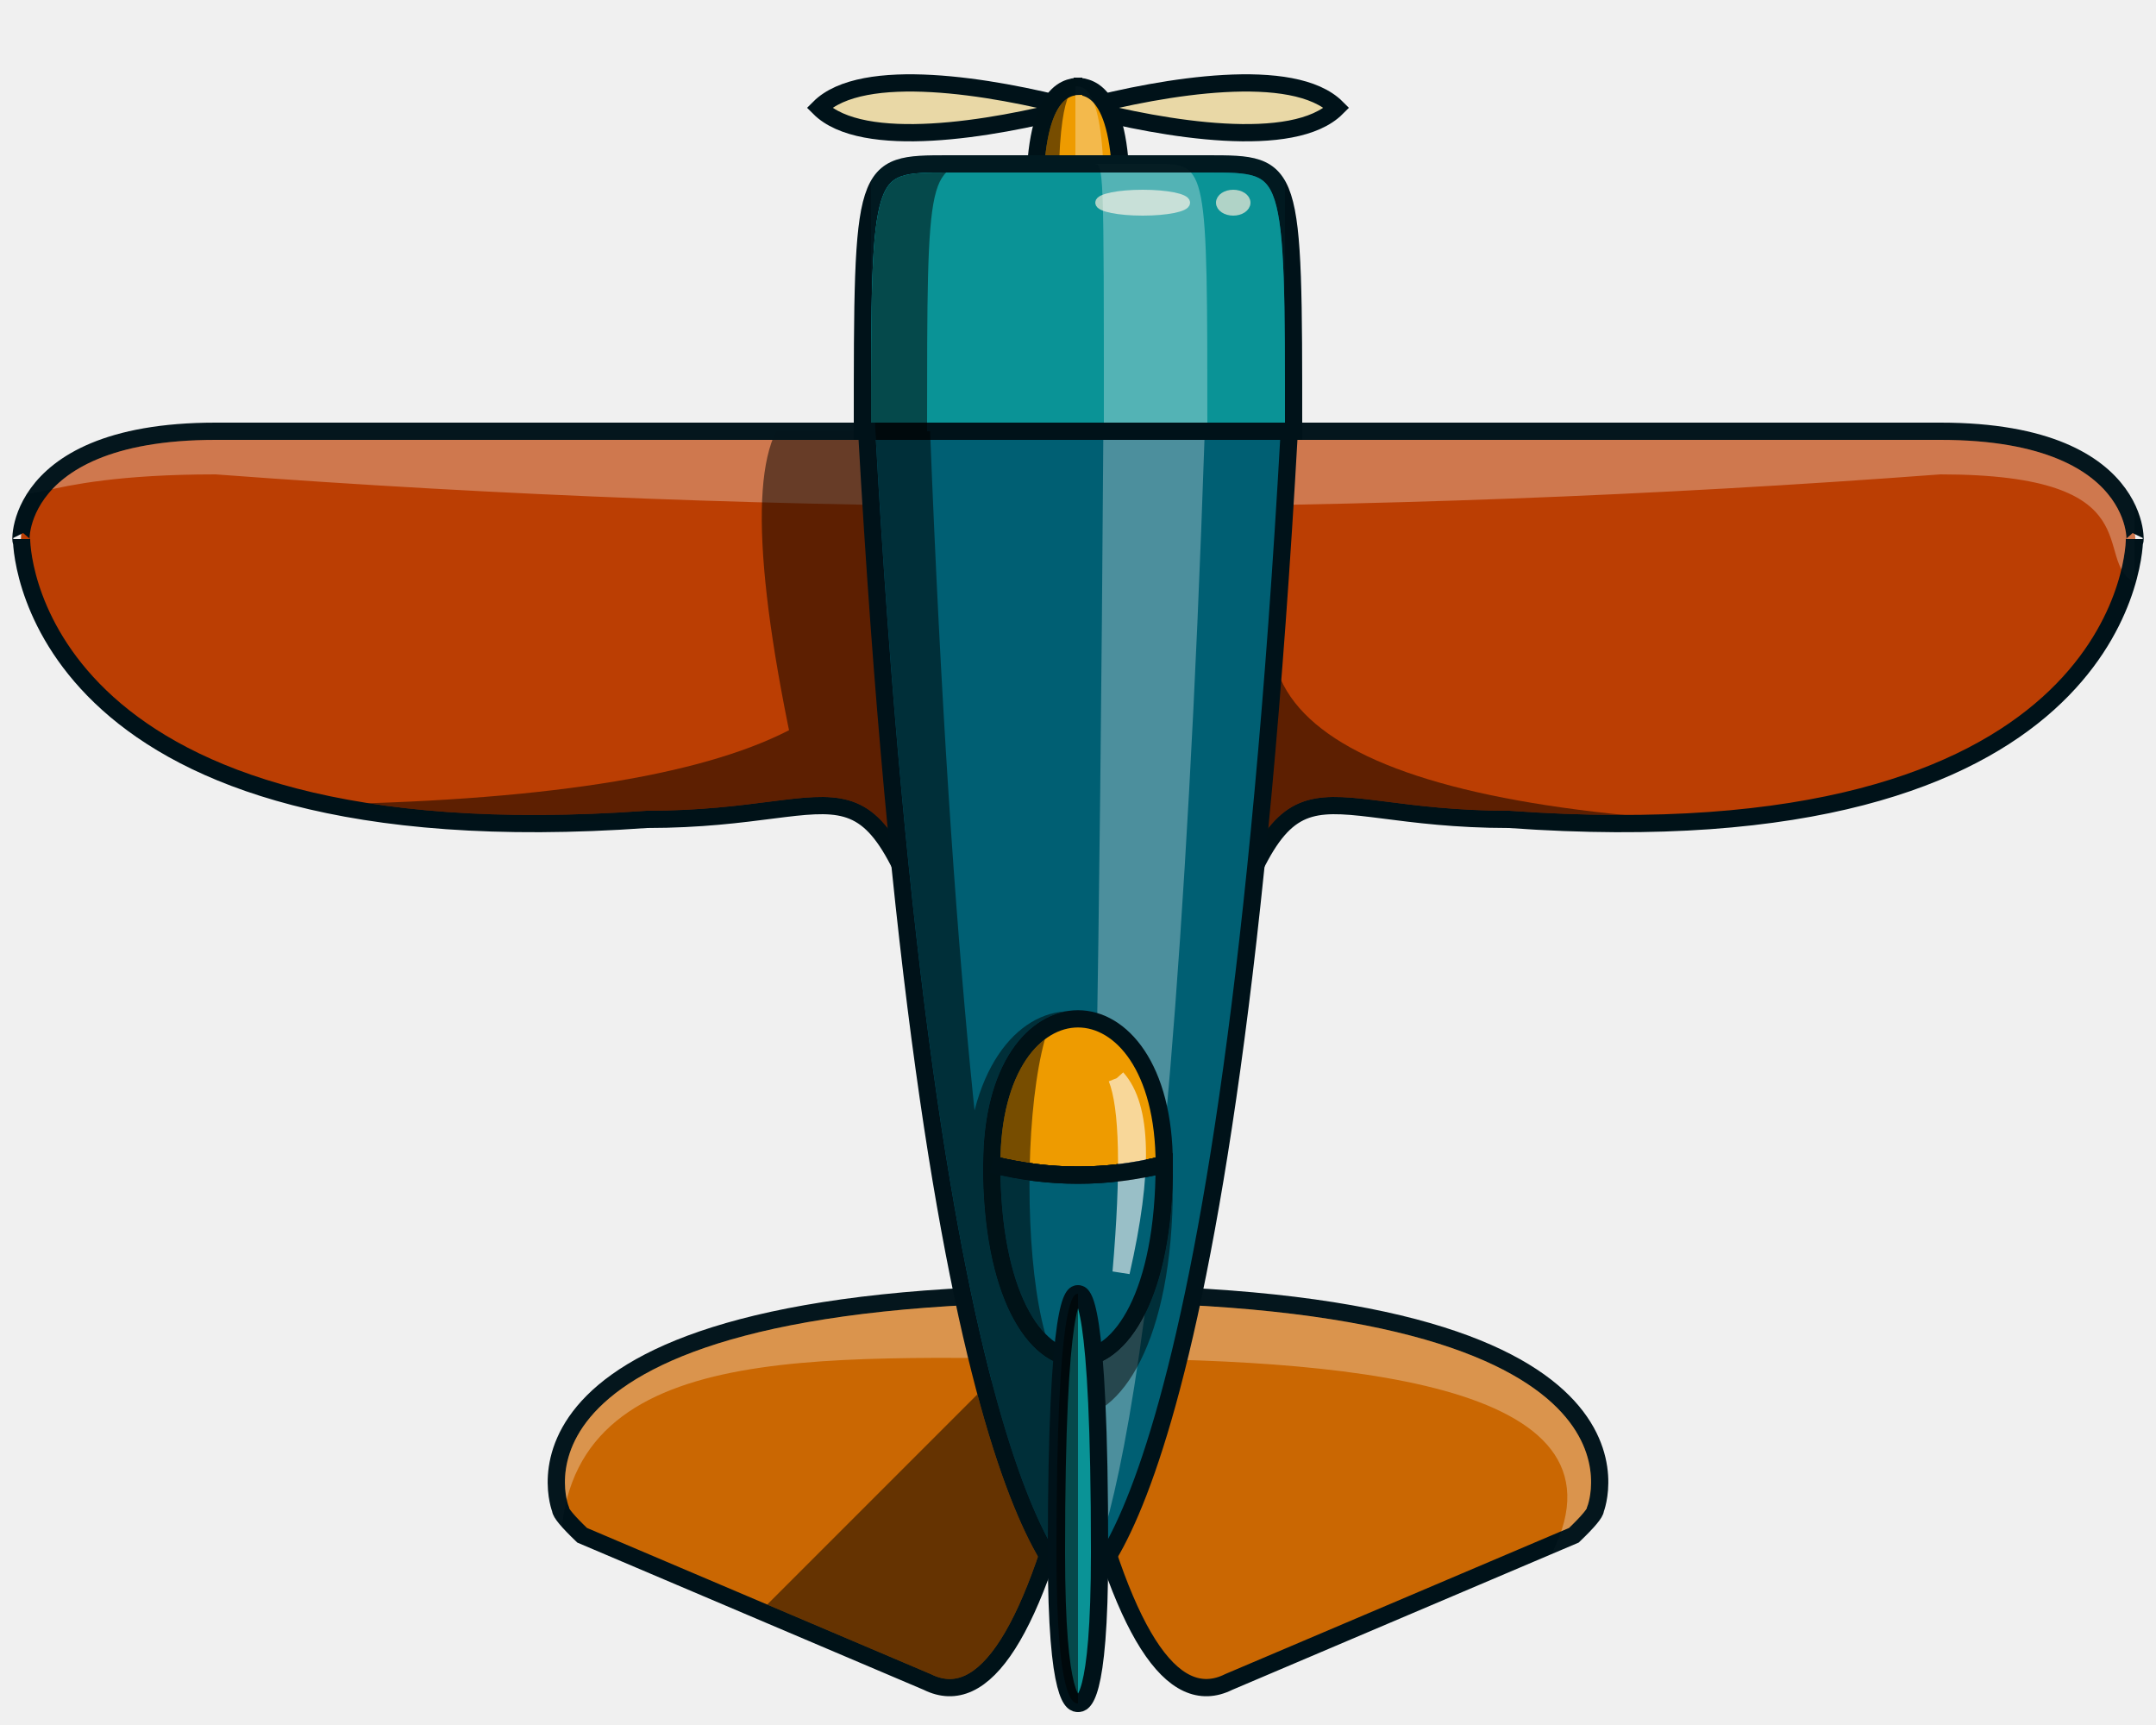
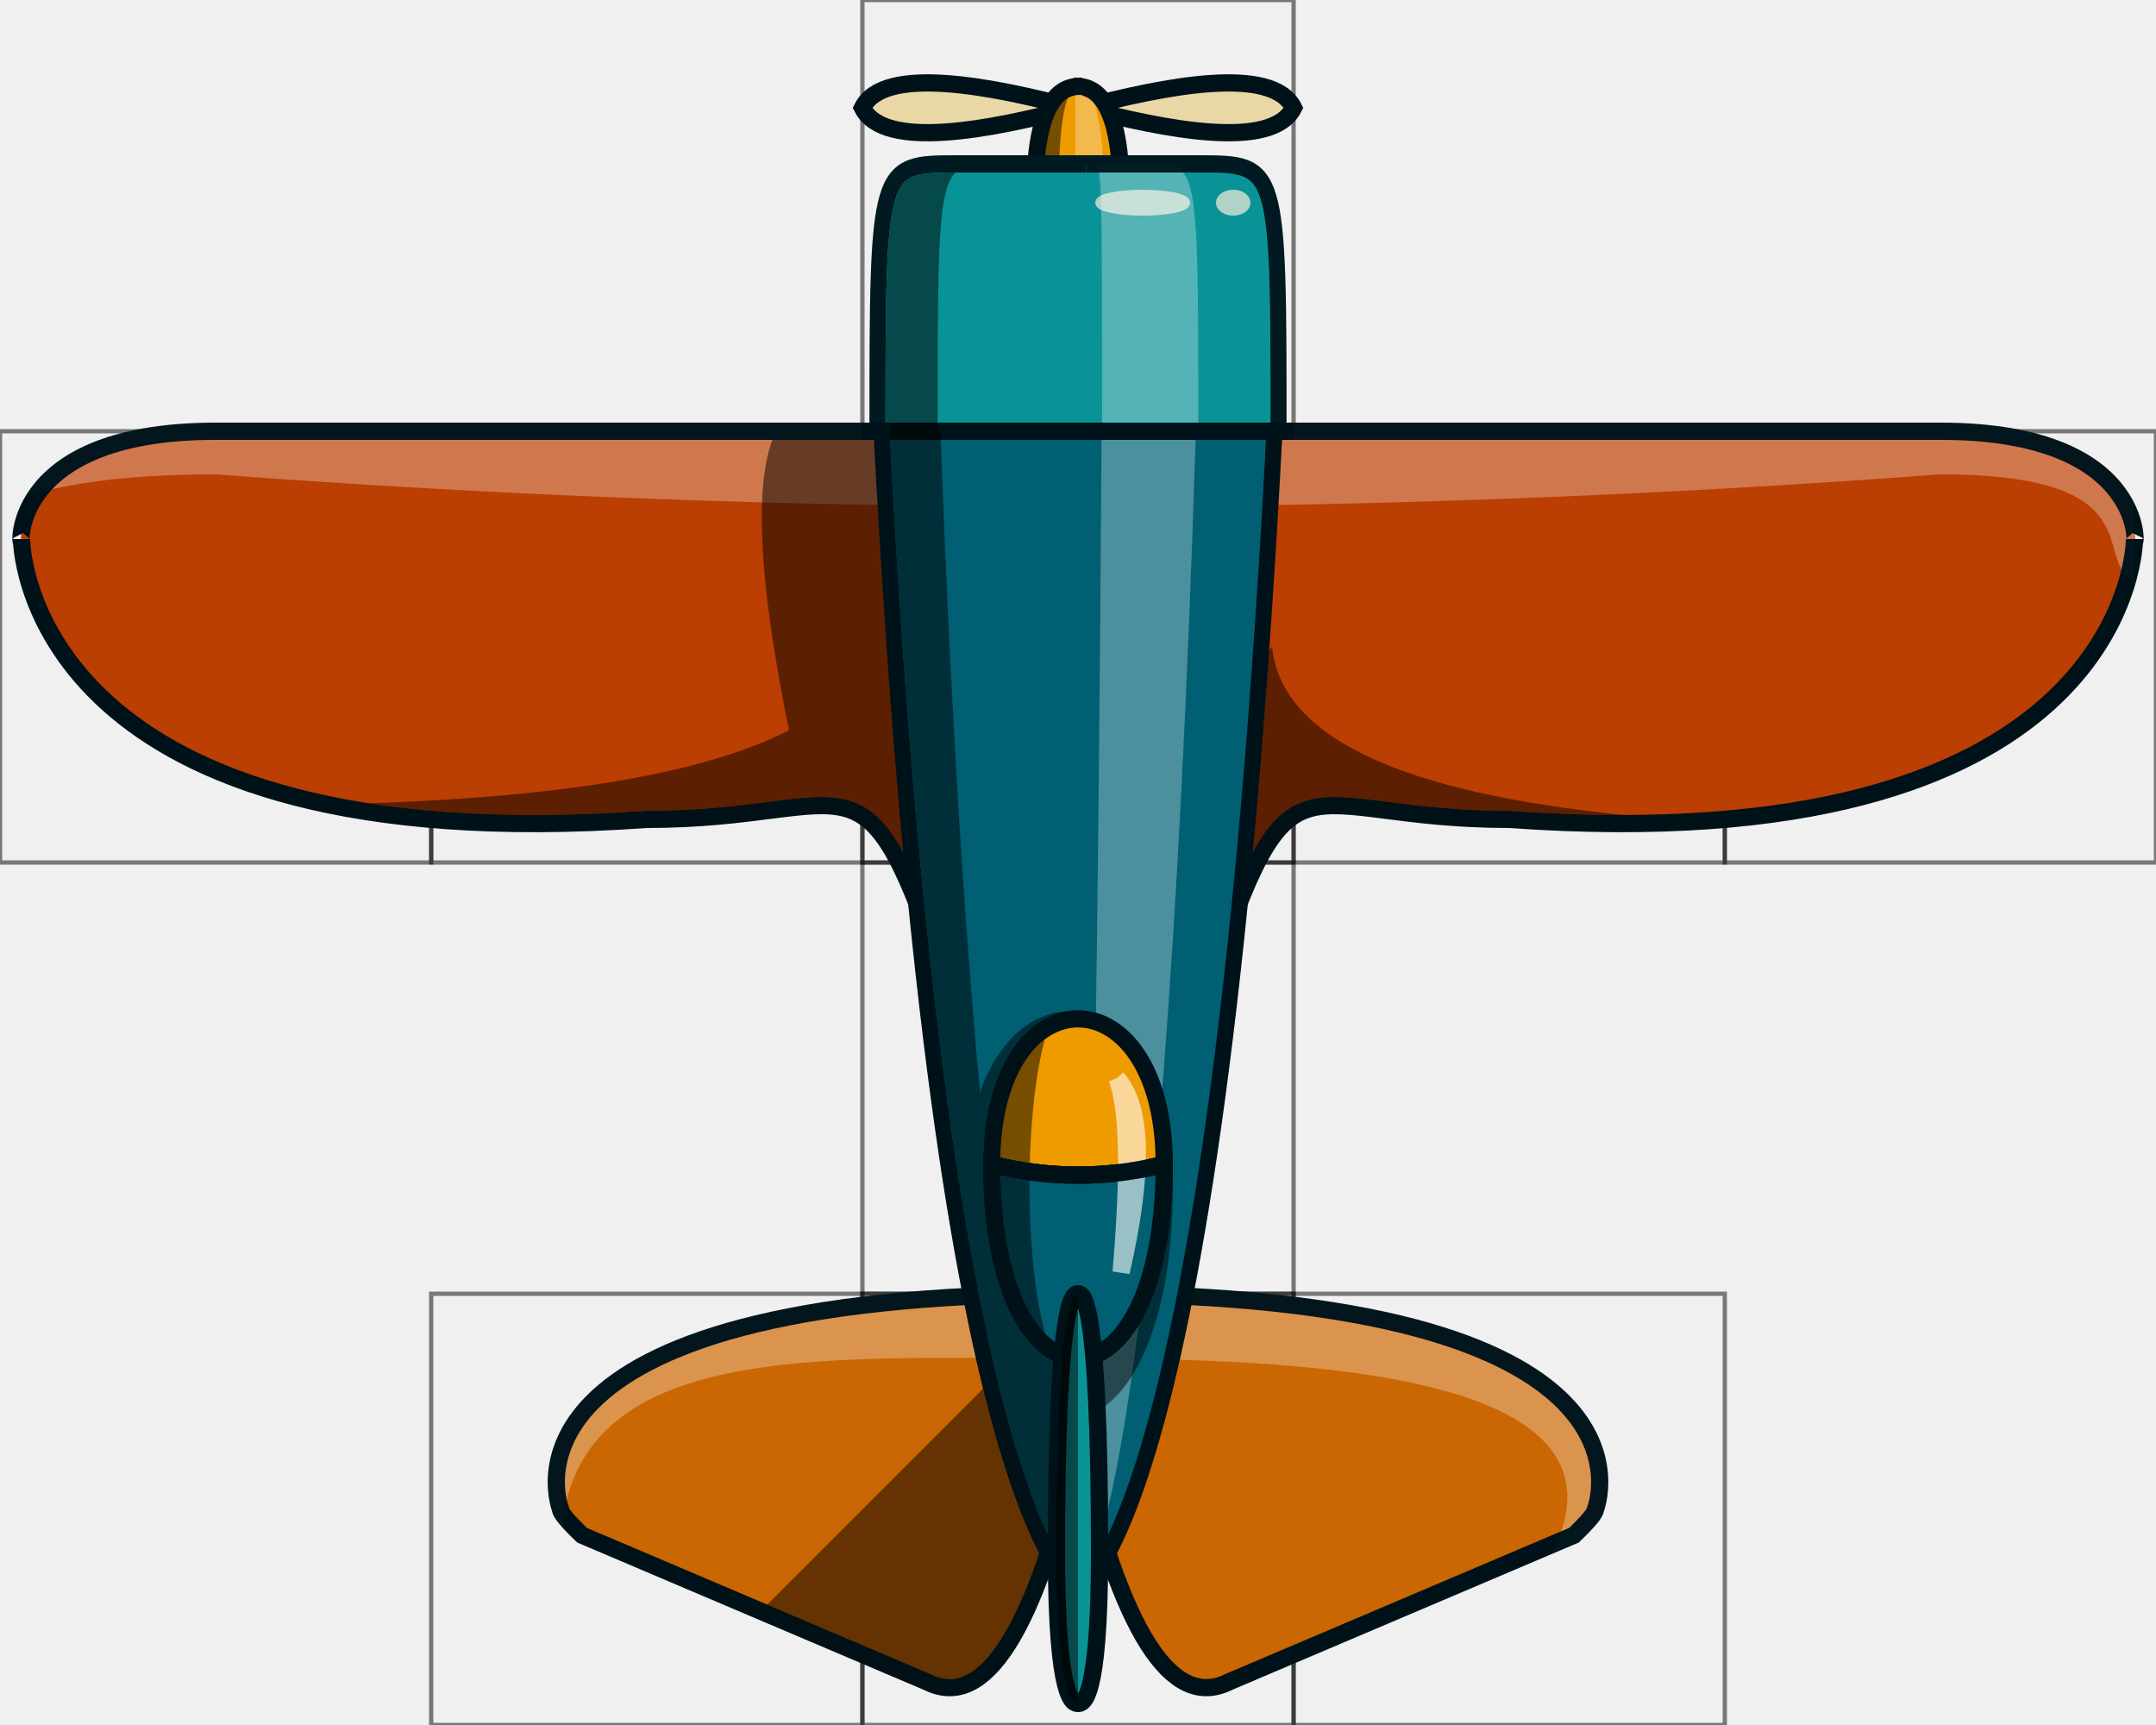
<svg xmlns="http://www.w3.org/2000/svg" version="1.1" width="500" height="400">
  <style>
    .body-color {
      fill: #005f73;
    }
    .front-wing-color {
      fill: #bb3e03;
    }
    .back-wing-color {
      fill: #ca6702;
    }
    .engine-color {
      fill: #0a9396;
    }
    .propeller-color {
      fill: #e9d8a6;
    }
    .cockpit-color {
      fill: #ee9b00;
    }
    .engine-highlight {
      stroke-width: 2;
      stroke: #b0d3c7;
      fill: #b0d3c7;
    }
    .cockpit-highlight {
      stroke: white;
      fill: white;
      opacity: 0.6;
    }

    .highlight {
      stroke: none;
      fill: white;
      opacity: 0.3;
    }
    .shadow {
      stroke: none;
      fill: black;
      opacity: 0.5;
    }
  </style>
-   <g id="outline" visibility="hidden">
+   <g id="outline" visibility="visible">
    <rect id="block" width="100" height="100" fill="none" stroke="rgba(0, 0, 0, 0.5)" x="200" y="0" />
    <use href="#block" y="100" />
    <use href="#block" y="100" x="-200" />
    <use href="#block" y="100" x="200" />
    <use href="#block" y="100" x="-100" />
    <use href="#block" y="100" x="100" />
    <use href="#block" y="200" />
    <use href="#block" y="300" />
    <use href="#block" y="300" x="-100" />
    <use href="#block" y="300" x="100" />
  </g>
  <g stroke="#001219" stroke-width="4">
    <g id="front-wing" class="front-wing-color" transform="translate(250, 150)">
      <g id="front-wing-content">
        <path id="front-wing-right" d="M 0 -50 L 200 -50 C 250 -50 245 -20 245 -25 C 245 -20 240 50 100 40 C 50 40 50 20 30 80" />
        <use href="#front-wing-right" transform="scale(-1, 1)" />
      </g>
      <mask id="front-wing-mask">
        <use href="#front-wing-content" fill="white" />
      </mask>
      <g id="front-wing-highlight" class="highlight" mask="url(#front-wing-mask)">
        <path d="M -250 -100 L -245 -40 C -245 -30 -245 -40 -200 -40 Q 0 -25 200 -40 C 250 -40 235 -20 245 -15 L 245 -100" />
      </g>
      <g id="front-wing-shadow" class="shadow" mask="url(#front-wing-mask)">
        <path id="front-wing-back-shadow" d="M 45 -0 Q 50 50 250 40 L 0 50" />
        <use href="#front-wing-back-shadow" transform="scale(-1, 1) translate(2, -5)" />
        <path d="M 0 -50 L -70 -50 Q -80 -30 -60 50 L 0 50" />
      </g>
    </g>
    <g id="back-wing" class="back-wing-color" transform="translate(250, 350)">
      <g id="back-wing-content">
        <path id="back-wing-right" d="M 0 -50 C 140 -50 120 0 120 0 Q 120 1.2 115 6 L 35 40 Q 15 50 0 -15" />
        <use href="#back-wing-right" transform="scale(-1, 1)" />
      </g>
      <mask id="back-wing-mask">
        <use href="#back-wing-content" fill="white" />
      </mask>
      <g id="back-wing-highlight" class="highlight" mask="url(#back-wing-mask)">
        <path d="M -150 -100 L -120 10 C -120 -40 -60 -35 0 -35 S 130 -30 110 10 L 150 20 L 150 -100" />
      </g>
    </g>
    <g id="propeller" class="propeller-color" transform="translate(250, 0)">
      <g id="propeller-content">
        <g id="propeller-right">
-           <path id="blade-right" d="M 1 0 C 20 -5 50 -10 60 0 C 50 10 20 5 1 0" transform="translate(0, 25)" />
+           <path id="blade-right" d="M 1 0 C 20 -5 45 -10 50 0 C 45 10 20 5 1 0" transform="translate(0, 25)" />
          <g class="cockpit-color">
            <path id="axis-right" d="M -1 20 C 2 20 10 20 10 45 L -1 45" />
          </g>
        </g>
        <use href="#propeller-right" transform="scale(-1, 1)" />
      </g>
      <mask id="half-propeller-axis-mask">
        <use href="#axis-right" fill="white" />
      </mask>
      <g id="propeller-axis-highlight" class="highlight" mask="url(#half-propeller-axis-mask)">
        <mask id="propeller-axis-highlight-mask" fill-opacity="1">
          <use href="#axis-right" transform="scale(0.2, 1)" fill="black" />
        </mask>
        <use href="#axis-right" transform="scale(0.6, 1)" />
      </g>
      <g id="propeller-axis-shadow" class="shadow" mask="url(#half-propeller-axis-mask)" transform="scale(-1, 1)">
        <mask id="propeller-axis-shadow-mask" fill-opacity="1">
          <rect width="100" height="100" fill="white" />
          <use href="#axis-right" transform="scale(0.45, 1)" fill="black" />
        </mask>
        <rect width="100" height="100" mask="url(#propeller-axis-shadow-mask)" />
      </g>
    </g>
    <mask id="body-mask">
      <use href="#body-shape" fill="white" transform="translate(0, 0)" />
    </mask>
    <g id="body" class="body-color" transform="translate(250, 0)">
      <g id="body-shape">
-         <path id="body-right" d="M -2 38 L 30 38 C 50 38 50 38 50 100 L 49 100 C 35 350 2 370 -2 370" />
+         <path id="body-right" d="M -2 38 L 30 38 C 50 38 50 38 50 100 L 49 100 C 35 350 2 370 -2 370" transform="scale(0.93, 1)" />
        <use href="#body-right" transform="scale(-1, 1)" />
      </g>
      <g id="engine" class="engine-color" mask="url(#body-mask)">
        <path d="M -50 0 Q 0 0 50 0 L 50 -100 L -50 -100 Z" transform="translate(0, 100)" />
      </g>
      <g id="engine-highlight" class="engine-highlight">
        <rect width="20" height="4" x="5" y="45" rx="10" />
        <rect width="6" height="4" x="33" y="45" rx="10" />
      </g>
      <g id="body-shadow" class="shadow" mask="url(#body-mask)">
      </g>
      <g id="body-highlight" class="highlight" mask="url(#body-mask)">
        <mask id="body-highlight-mask" fill-opacity="1">
          <rect width="500" height="400" fill="white" />
          <use href="#body-right" transform="scale(0.2, 1)" fill="black" />
        </mask>
        <use href="#body-right" transform="scale(0.6, 1)" mask="url(#body-highlight-mask)" />
      </g>
      <path d="M -50 0 Q 0 0 50 0" transform="translate(0, 100)" />
    </g>
    <g id="cockpit" class="cockpit-color" transform="translate(250, 240)">
      <g id="cockpit-body">
        <g id="cockpit-front">
          <path d="M -20 30 C -20 -15 20 -15 20 30 Q 0 35 -20 30" />
        </g>
        <g id="cockpit-back">
          <path d="M -20 30 C -20 90 20 90 20 30 Q 0 35 -20 30" />
        </g>
      </g>
      <use href="#cockpit-back" class="body-color" />
      <path id="cockpit-highlight" d="M 9 10 Q 18 20 10 55 Q 13 20 9 10" class="cockpit-highlight" />
      <mask id="cockpit-mask">
        <use href="#cockpit-body" fill="white" />
      </mask>
      <g id="cockpit-shadow" class="shadow" mask="url(#cockpit-mask)">
        <mask id="cockpit-shadow-mask" fill-opacity="1">
          <rect width="500" height="400" fill="white" />
          <path d="M 0 -10 C 15 -10 15 80 0 80" fill="black" />
        </mask>
        <rect width="500" height="400" mask="url(#cockpit-shadow-mask)" transform="scale(-1, 1)" />
      </g>
      <path d="M -20 30 Q 0 35 20 30" fill="none" />
    </g>
    <mask id="remain-shadow-mask">
      <g fill="white" transform="translate(250, 0)">
        <use href="#back-wing-content" transform="translate(0, 350)" />
        <use href="#body-shape" />
        <use href="#cockpit-body" transform="translate(0, 240)" fill="black" />
      </g>
    </mask>
    <g id="remain-shadow" class="shadow" mask="url(#remain-shadow-mask)">
      <g transform="translate(250, 0)">
        <g mask="url(#body-mask)">
          <mask id="body-shadow-mask" fill-opacity="1">
            <rect width="500" height="400" fill="white" transform="scale(1, 1)" />
            <use href="#body-right" transform="scale(0.7, 1)" fill="black" />
          </mask>
          <rect width="500" height="400" mask="url(#body-shadow-mask)" transform="scale(-1, 1)" />
        </g>
        <g id="cockpit-body-shadow" transform="translate(-2, 239) scale(1.2)">
          <use href="#cockpit-body" />
        </g>
        <polygon id="vertical-shadow-shape" points="0,300 -100,400 0,400" />
      </g>
    </g>
    <g id="vertical-back-wing" class="engine-color" transform="translate(250, 350)">
      <path id="vertical-back-wing-right" d="M 0 -50 C 1 -50 5 -50 5 10 C 5 45 1 45 0 45 " />
      <use href="#vertical-back-wing-right" transform="scale(-1, 1)" />
      <use href="#vertical-back-wing-right" transform="scale(-1, 1)" class="shadow" />
    </g>
  </g>
</svg>
